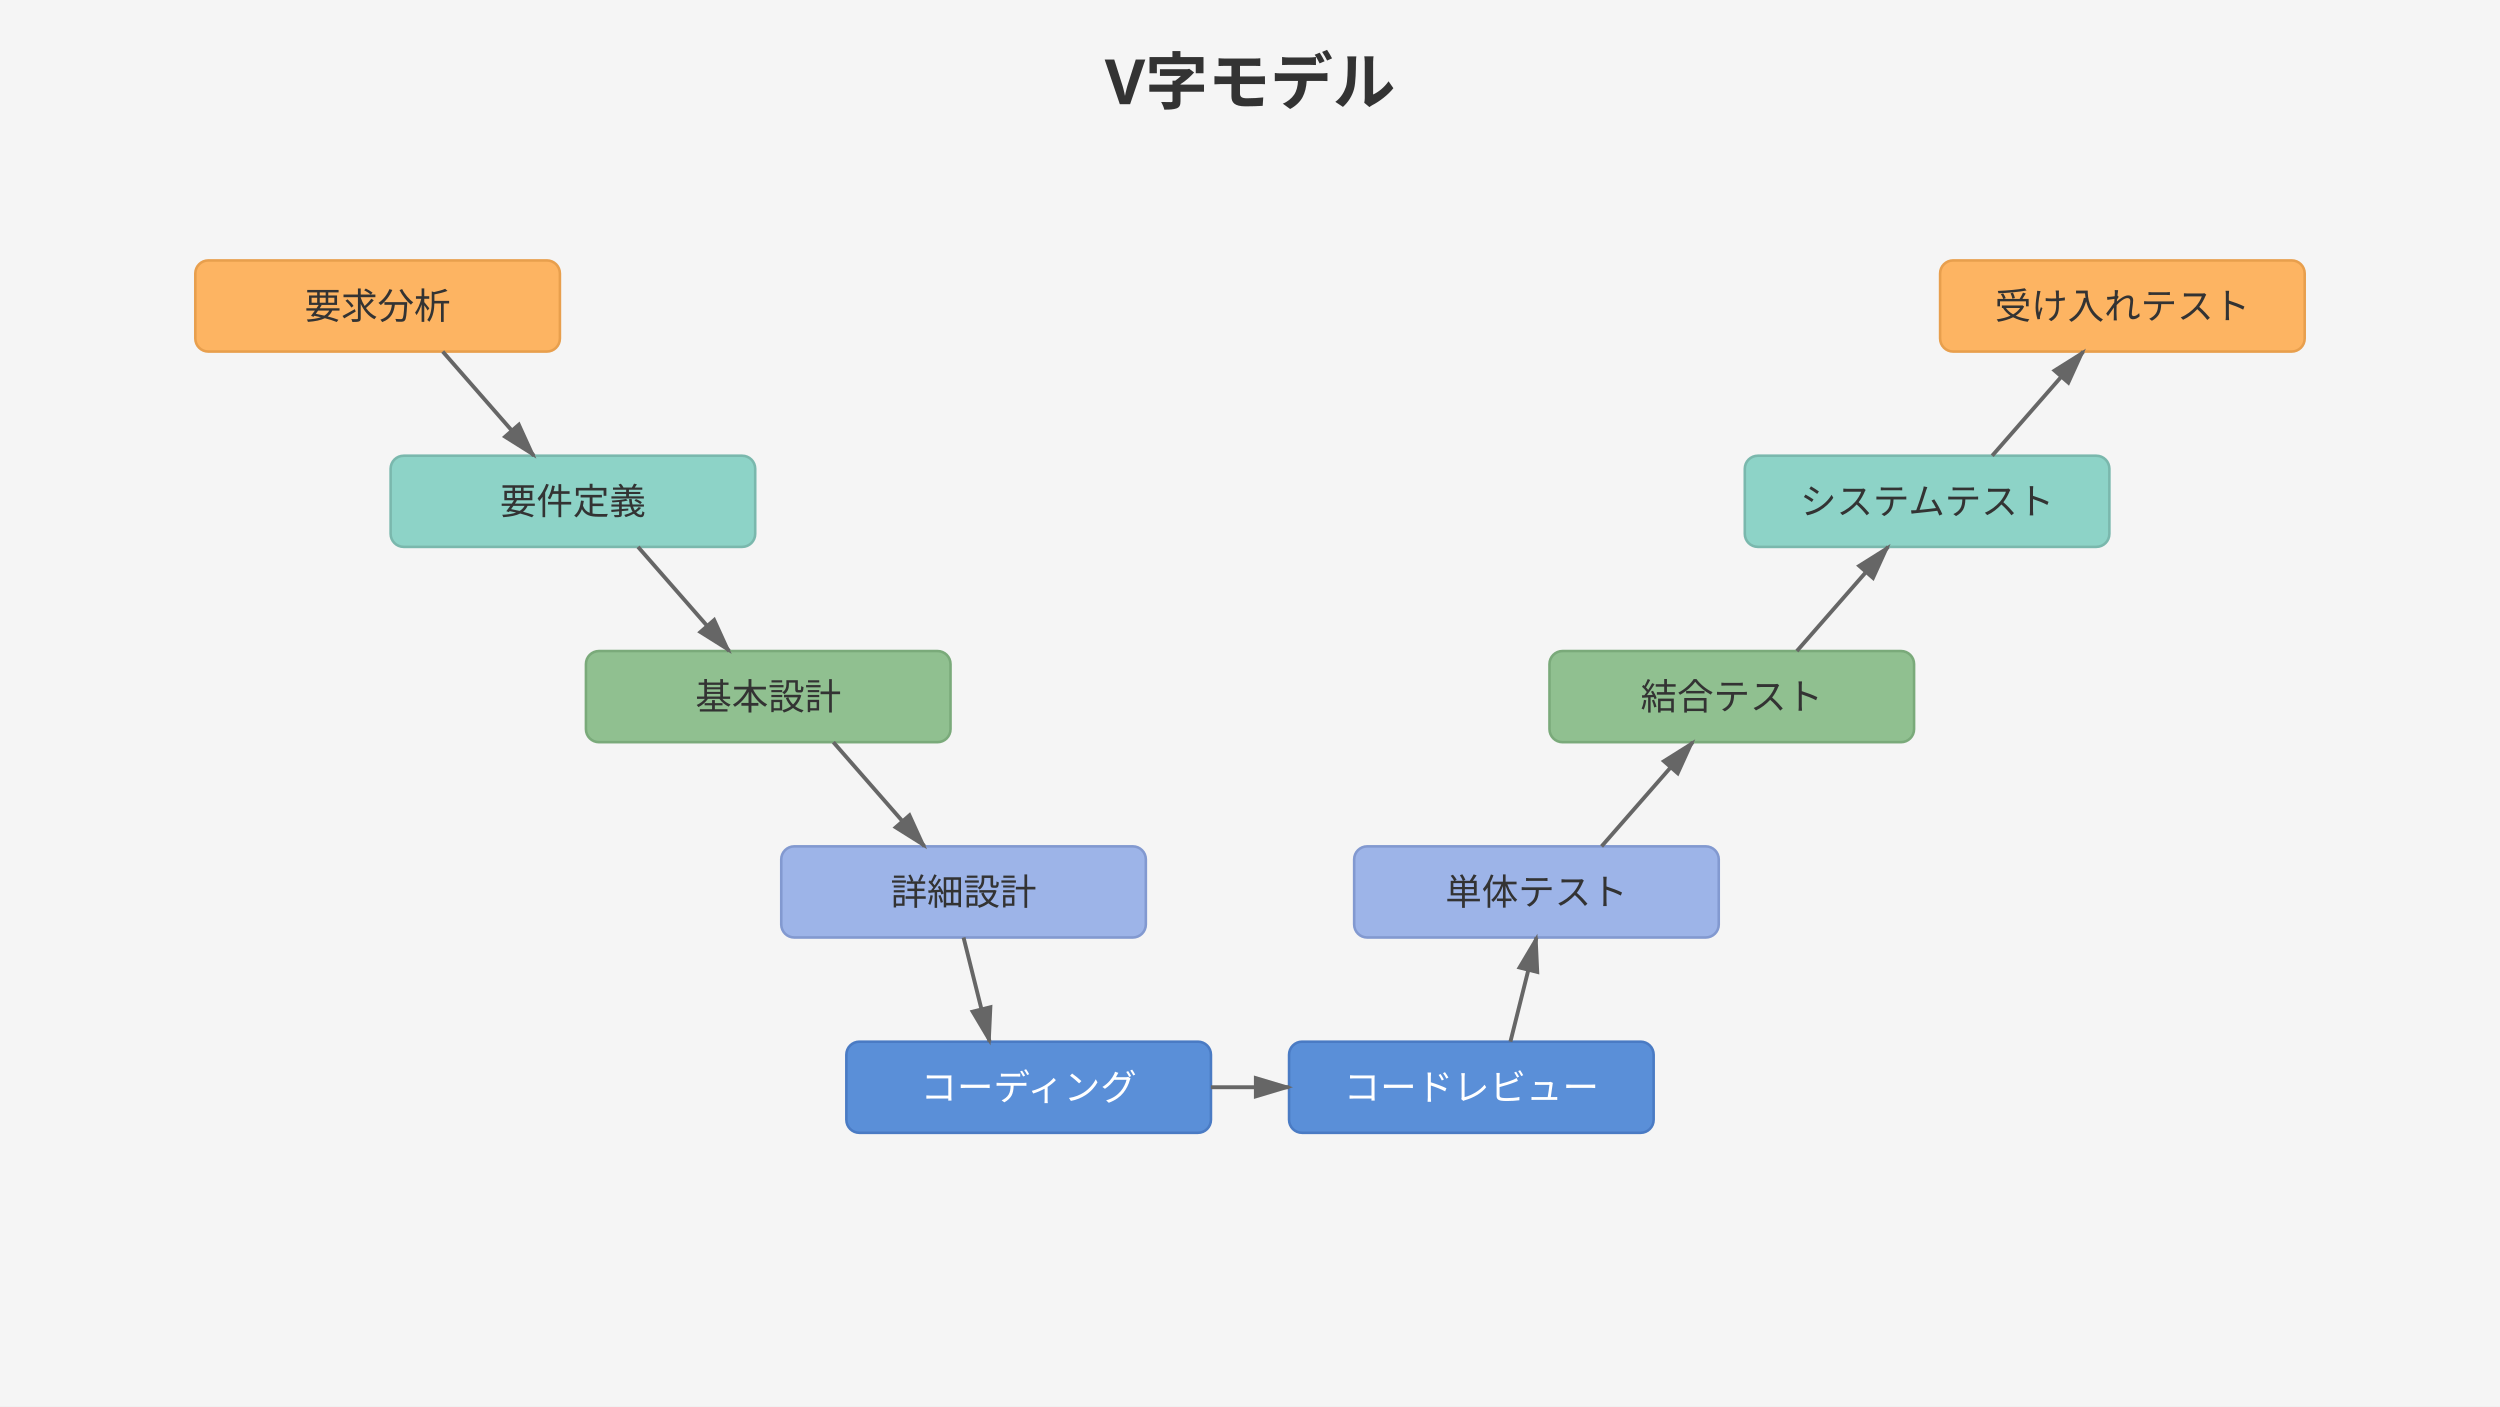
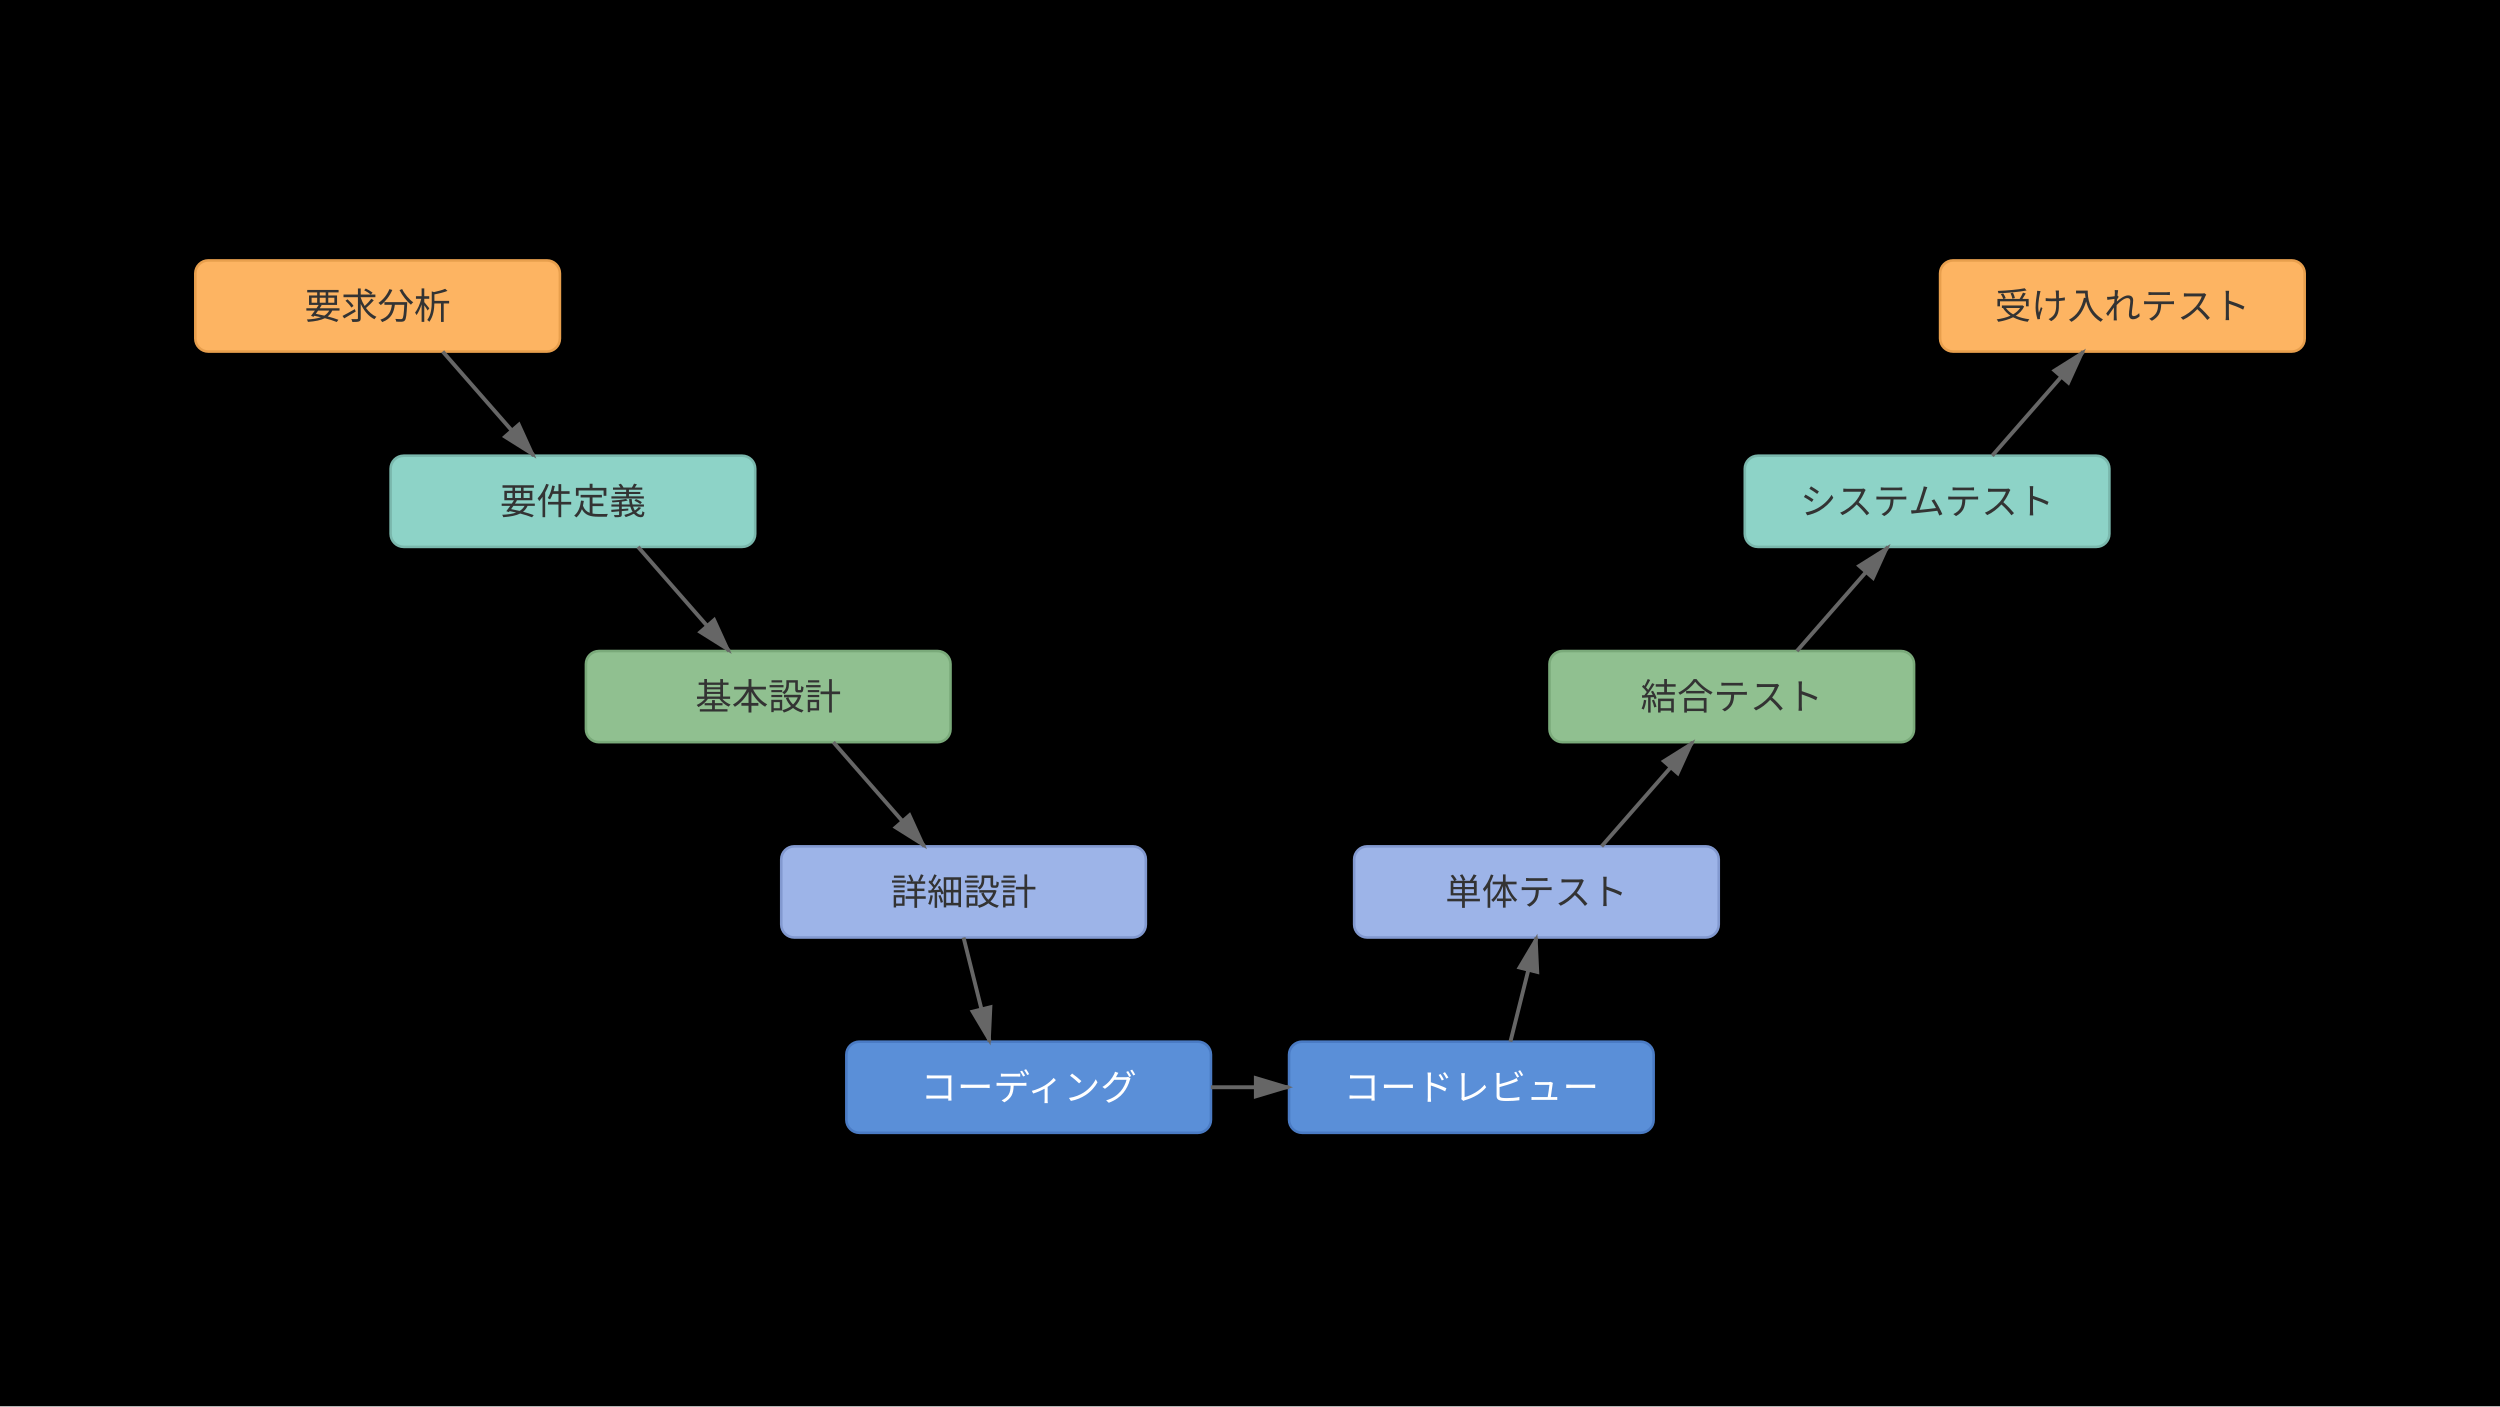
<svg xmlns="http://www.w3.org/2000/svg" viewBox="0 0 1920 1080">
-   <rect width="1920" height="1080" fill="#f5f5f5" />
+   <rect width="1920" height="1080" />
  <defs>
    <marker id="arrowhead" markerWidth="10" markerHeight="10" refX="9" refY="3" orient="auto">
      <polygon points="0 0, 10 3, 0 6" fill="#666" />
    </marker>
  </defs>
-   <text x="960" y="80" text-anchor="middle" font-size="48" font-weight="bold" font-family="sans-serif" fill="#333">V字モデル</text>
  <g transform="translate(150, 200)">
    <rect x="0" y="0" width="280" height="70" rx="10" fill="#fdb462" stroke="#e89f4d" stroke-width="2" />
    <text x="140" y="45" text-anchor="middle" font-size="28" font-family="sans-serif" fill="#333">要求分析</text>
  </g>
  <g transform="translate(300, 350)">
    <rect x="0" y="0" width="280" height="70" rx="10" fill="#8dd3c7" stroke="#7ab8ad" stroke-width="2" />
    <text x="140" y="45" text-anchor="middle" font-size="28" font-family="sans-serif" fill="#333">要件定義</text>
  </g>
  <g transform="translate(450, 500)">
    <rect x="0" y="0" width="280" height="70" rx="10" fill="#90c090" stroke="#7aaa7a" stroke-width="2" />
    <text x="140" y="45" text-anchor="middle" font-size="28" font-family="sans-serif" fill="#333">基本設計</text>
  </g>
  <g transform="translate(600, 650)">
    <rect x="0" y="0" width="280" height="70" rx="10" fill="#9db4e8" stroke="#8299d0" stroke-width="2" />
    <text x="140" y="45" text-anchor="middle" font-size="28" font-family="sans-serif" fill="#333">詳細設計</text>
  </g>
  <g transform="translate(650, 800)">
    <rect x="0" y="0" width="280" height="70" rx="10" fill="#5a8fd8" stroke="#4a7bc4" stroke-width="2" />
    <text x="140" y="45" text-anchor="middle" font-size="28" font-family="sans-serif" fill="#fff">コーディング</text>
  </g>
  <g transform="translate(990, 800)">
    <rect x="0" y="0" width="280" height="70" rx="10" fill="#5a8fd8" stroke="#4a7bc4" stroke-width="2" />
    <text x="140" y="45" text-anchor="middle" font-size="28" font-family="sans-serif" fill="#fff">コードレビュー</text>
  </g>
  <g transform="translate(1040, 650)">
    <rect x="0" y="0" width="280" height="70" rx="10" fill="#9db4e8" stroke="#8299d0" stroke-width="2" />
    <text x="140" y="45" text-anchor="middle" font-size="28" font-family="sans-serif" fill="#333">単体テスト</text>
  </g>
  <g transform="translate(1190, 500)">
    <rect x="0" y="0" width="280" height="70" rx="10" fill="#90c090" stroke="#7aaa7a" stroke-width="2" />
    <text x="140" y="45" text-anchor="middle" font-size="28" font-family="sans-serif" fill="#333">結合テスト</text>
  </g>
  <g transform="translate(1340, 350)">
    <rect x="0" y="0" width="280" height="70" rx="10" fill="#8dd3c7" stroke="#7ab8ad" stroke-width="2" />
    <text x="140" y="45" text-anchor="middle" font-size="28" font-family="sans-serif" fill="#333">システムテスト</text>
  </g>
  <g transform="translate(1490, 200)">
    <rect x="0" y="0" width="280" height="70" rx="10" fill="#fdb462" stroke="#e89f4d" stroke-width="2" />
    <text x="140" y="45" text-anchor="middle" font-size="28" font-family="sans-serif" fill="#333">受け入れテスト</text>
  </g>
  <line x1="340" y1="270" x2="410" y2="350" stroke="#666" stroke-width="3" marker-end="url(#arrowhead)" />
  <line x1="490" y1="420" x2="560" y2="500" stroke="#666" stroke-width="3" marker-end="url(#arrowhead)" />
  <line x1="640" y1="570" x2="710" y2="650" stroke="#666" stroke-width="3" marker-end="url(#arrowhead)" />
  <line x1="740" y1="720" x2="760" y2="800" stroke="#666" stroke-width="3" marker-end="url(#arrowhead)" />
  <line x1="930" y1="835" x2="990" y2="835" stroke="#666" stroke-width="3" marker-end="url(#arrowhead)" />
  <line x1="1160" y1="800" x2="1180" y2="720" stroke="#666" stroke-width="3" marker-end="url(#arrowhead)" />
  <line x1="1230" y1="650" x2="1300" y2="570" stroke="#666" stroke-width="3" marker-end="url(#arrowhead)" />
  <line x1="1380" y1="500" x2="1450" y2="420" stroke="#666" stroke-width="3" marker-end="url(#arrowhead)" />
  <line x1="1530" y1="350" x2="1600" y2="270" stroke="#666" stroke-width="3" marker-end="url(#arrowhead)" />
</svg>
